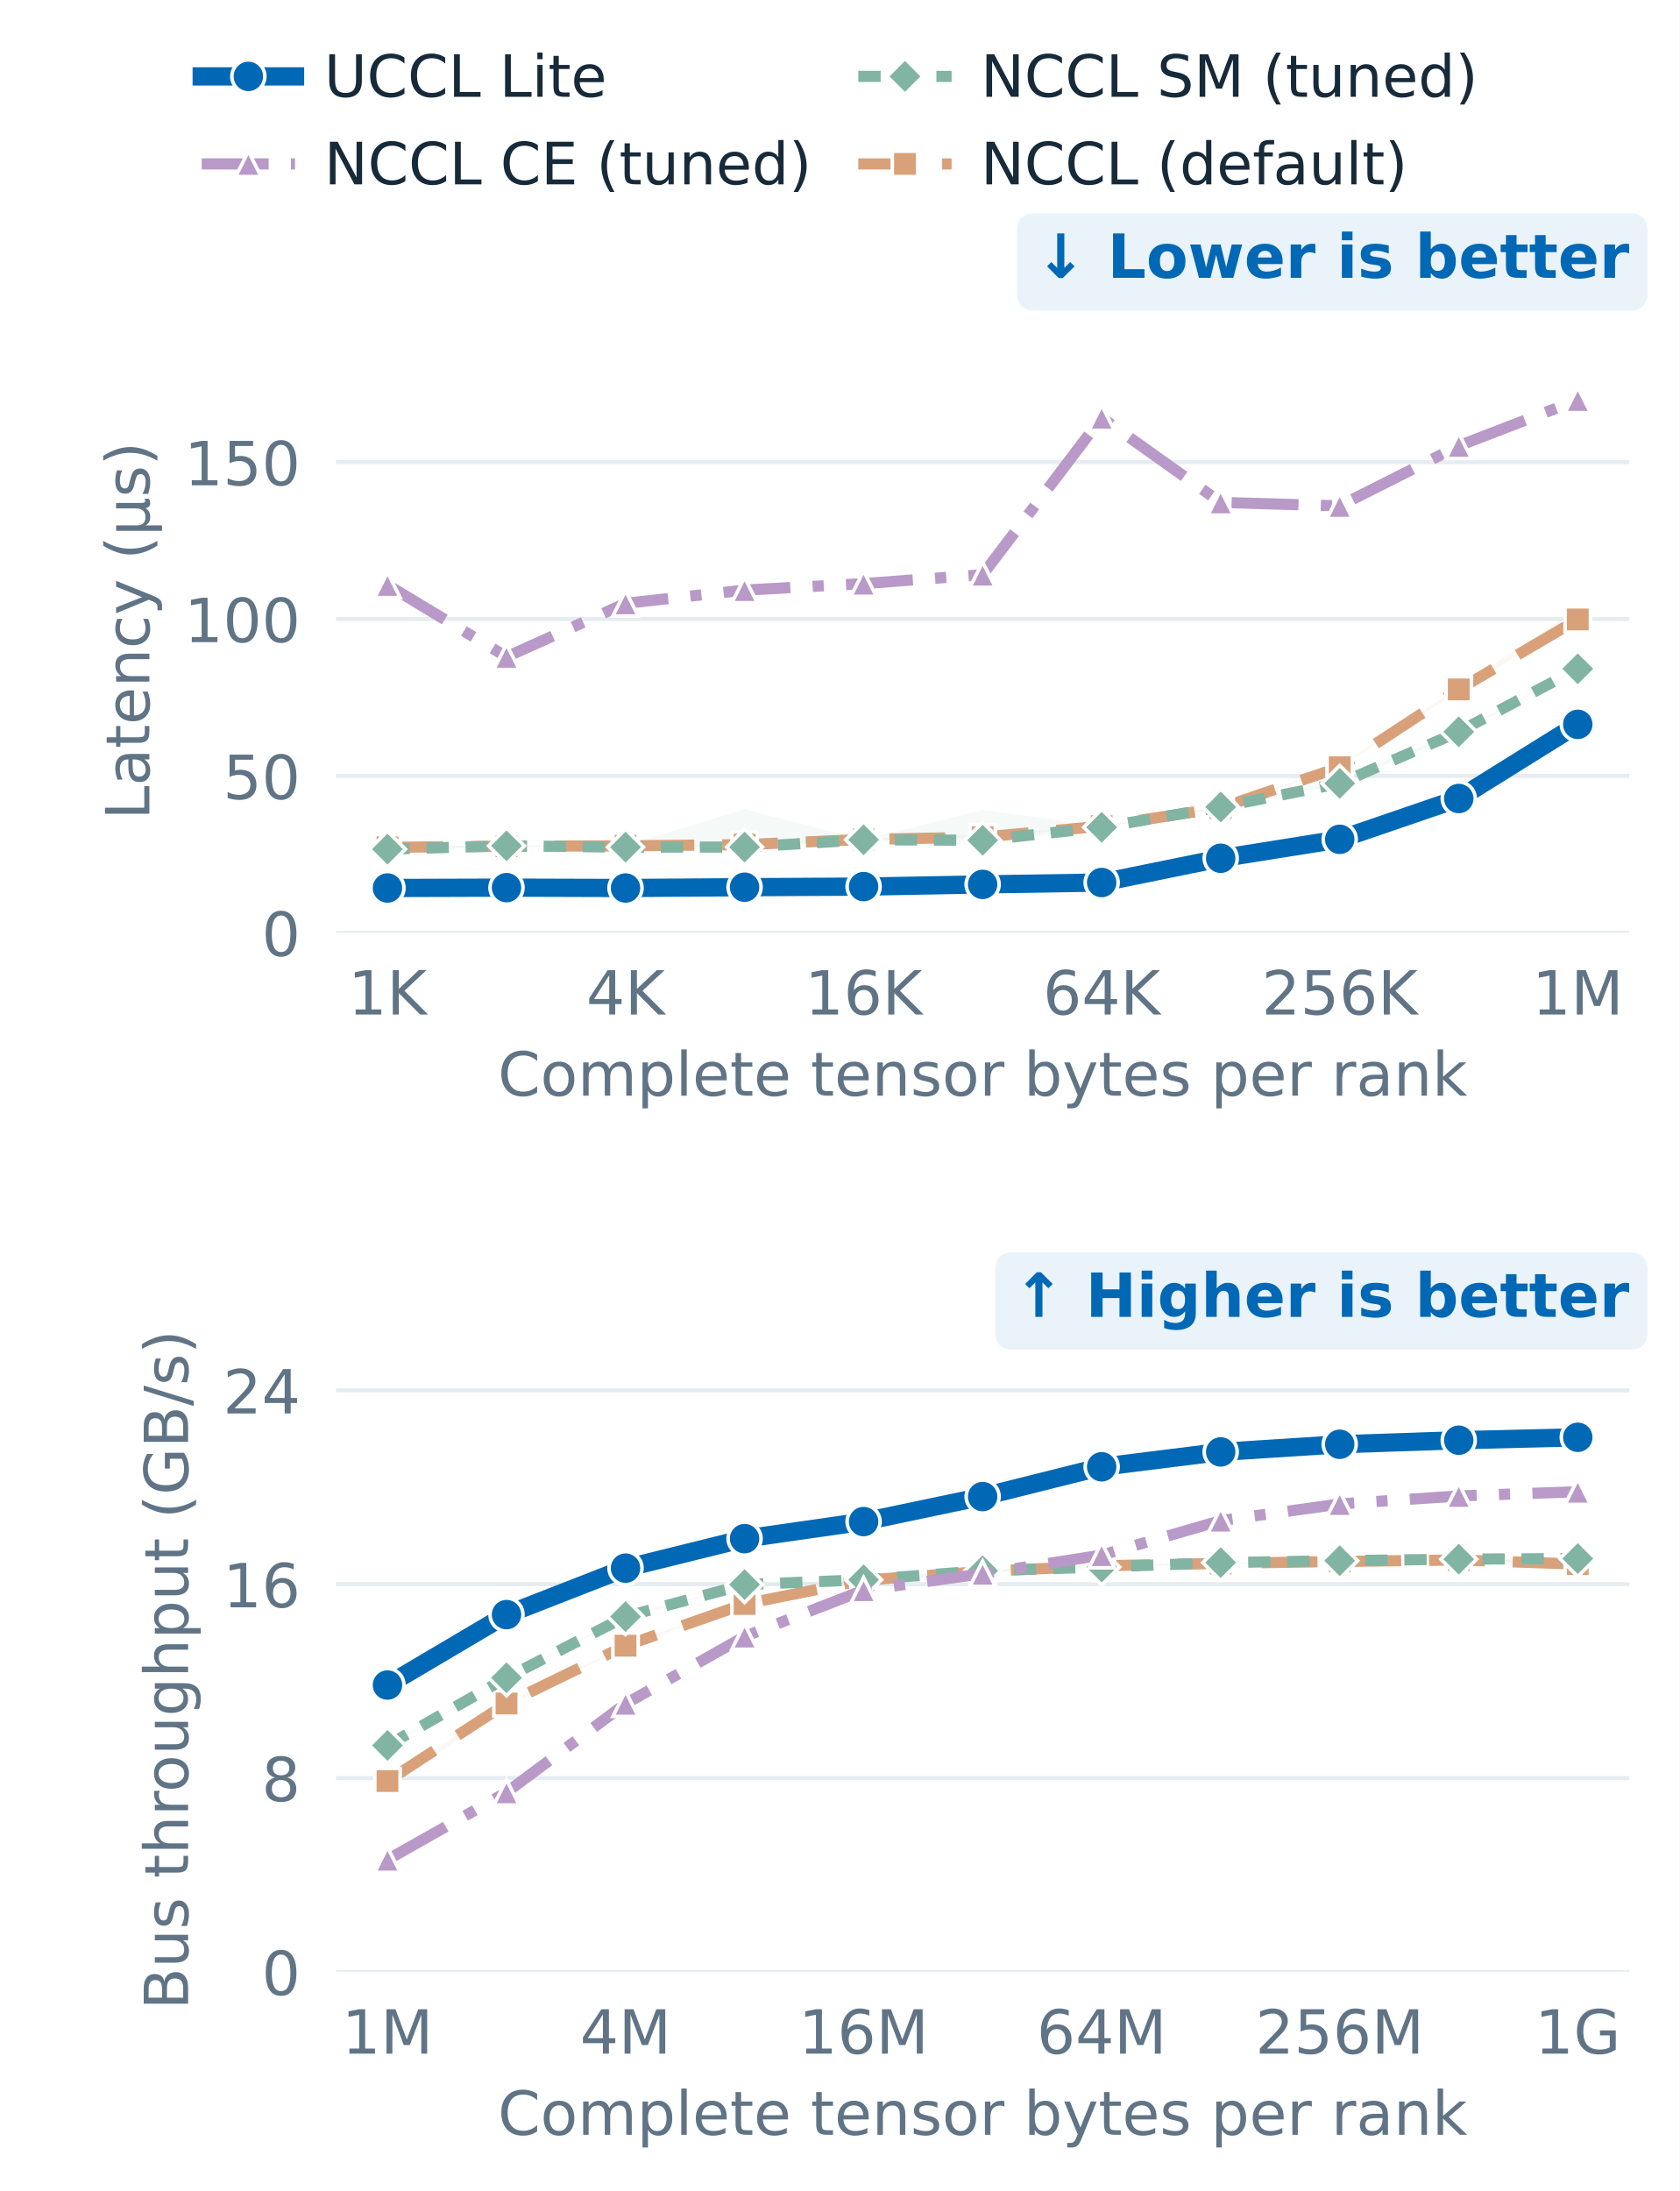
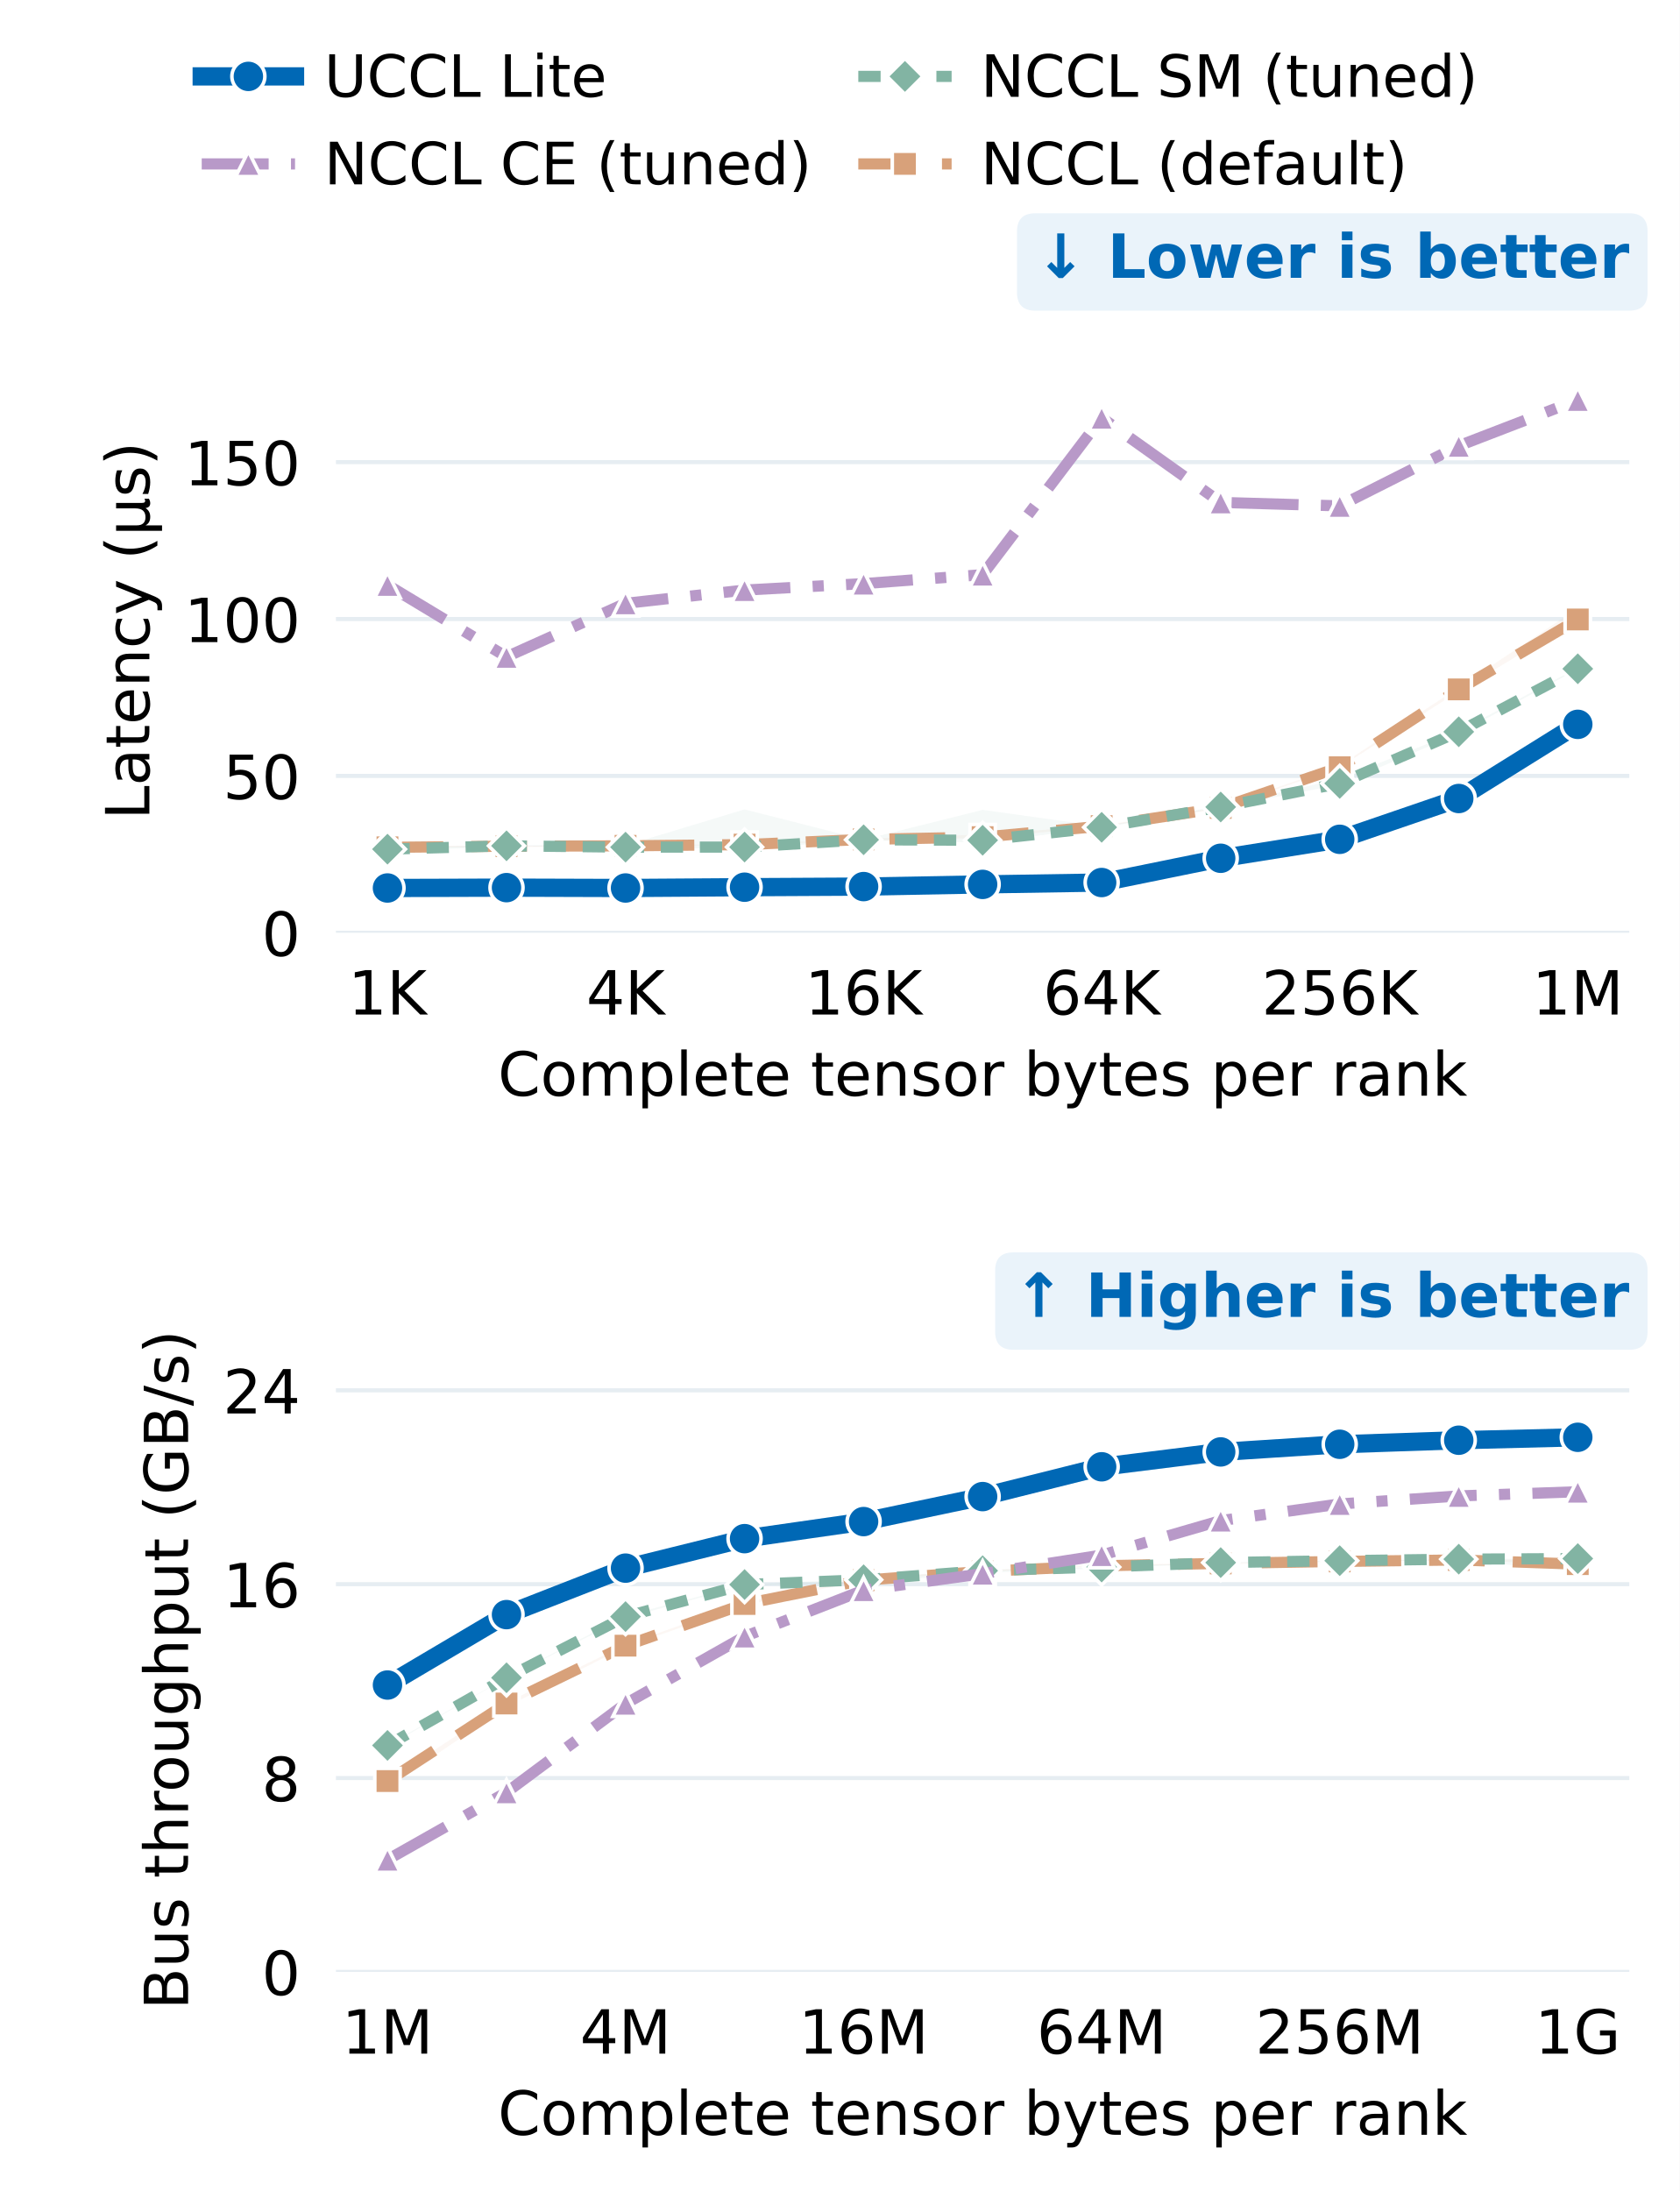
<svg xmlns="http://www.w3.org/2000/svg" xmlns:xlink="http://www.w3.org/1999/xlink" width="331.2pt" height="432pt" viewBox="0 0 331.2 432" version="1.1">
  <defs>
    <style type="text/css">*{stroke-linejoin: round; stroke-linecap: butt}</style>
  </defs>
  <g id="figure_1">
    <g id="patch_1">
      <path d="M 0 432 L 331.2 432 L 331.2 0 L 0 0 z " style="fill: #ffffff" />
    </g>
    <g id="axes_1">
      <g id="patch_2">
        <path d="M 66.24 183.918 L 321.264 183.918 L 321.264 64.8 L 66.24 64.8 z " style="fill: #ffffff" />
      </g>
      <g id="matplotlib.axis_1">
        <g id="xtick_1">
          <g id="line2d_1" />
          <g id="text_1">
-             <text style="font-size: 12px; font-family: 'DejaVu Sans'; text-anchor: middle; fill: #607486" x="76.402" y="200.035" transform="rotate(-0 76.40159 200.0348)">1K</text>
+             <text style="font-size: 12px; font-family: 'DejaVu Sans'; text-anchor: middle" x="76.402" y="200.035" transform="rotate(-0 76.40159 200.0348)">1K</text>
          </g>
        </g>
        <g id="xtick_2">
          <g id="line2d_2" />
          <g id="text_2">
-             <text style="font-size: 12px; font-family: 'DejaVu Sans'; text-anchor: middle; fill: #607486" x="123.342" y="200.035" transform="rotate(-0 123.3418 200.0348)">4K</text>
+             <text style="font-size: 12px; font-family: 'DejaVu Sans'; text-anchor: middle" x="123.342" y="200.035" transform="rotate(-0 123.3418 200.0348)">4K</text>
          </g>
        </g>
        <g id="xtick_3">
          <g id="line2d_3" />
          <g id="text_3">
-             <text style="font-size: 12px; font-family: 'DejaVu Sans'; text-anchor: middle; fill: #607486" x="170.282" y="200.035" transform="rotate(-0 170.2819 200.0348)">16K</text>
+             <text style="font-size: 12px; font-family: 'DejaVu Sans'; text-anchor: middle" x="170.282" y="200.035" transform="rotate(-0 170.2819 200.0348)">16K</text>
          </g>
        </g>
        <g id="xtick_4">
          <g id="line2d_4" />
          <g id="text_4">
-             <text style="font-size: 12px; font-family: 'DejaVu Sans'; text-anchor: middle; fill: #607486" x="217.222" y="200.035" transform="rotate(-0 217.2221 200.0348)">64K</text>
+             <text style="font-size: 12px; font-family: 'DejaVu Sans'; text-anchor: middle" x="217.222" y="200.035" transform="rotate(-0 217.2221 200.0348)">64K</text>
          </g>
        </g>
        <g id="xtick_5">
          <g id="line2d_5" />
          <g id="text_5">
-             <text style="font-size: 12px; font-family: 'DejaVu Sans'; text-anchor: middle; fill: #607486" x="264.162" y="200.035" transform="rotate(-0 264.1622 200.0348)">256K</text>
+             <text style="font-size: 12px; font-family: 'DejaVu Sans'; text-anchor: middle" x="264.162" y="200.035" transform="rotate(-0 264.1622 200.0348)">256K</text>
          </g>
        </g>
        <g id="xtick_6">
          <g id="line2d_6" />
          <g id="text_6">
-             <text style="font-size: 12px; font-family: 'DejaVu Sans'; text-anchor: middle; fill: #607486" x="311.102" y="200.035" transform="rotate(-0 311.1024 200.0348)">1M</text>
+             <text style="font-size: 12px; font-family: 'DejaVu Sans'; text-anchor: middle" x="311.102" y="200.035" transform="rotate(-0 311.1024 200.0348)">1M</text>
          </g>
        </g>
        <g id="text_7">
-           <text style="font-size: 12px; font-family: 'DejaVu Sans'; text-anchor: middle; fill: #607486" x="193.752" y="216.036" transform="rotate(-0 193.752 216.0358)">Complete tensor bytes per rank</text>
+           <text style="font-size: 12px; font-family: 'DejaVu Sans'; text-anchor: middle" x="193.752" y="216.036" transform="rotate(-0 193.752 216.0358)">Complete tensor bytes per rank</text>
        </g>
      </g>
      <g id="matplotlib.axis_2">
        <g id="ytick_1">
          <g id="line2d_7">
            <path d="M 66.24 183.918 L 321.264 183.918 " clip-path="url(#pe56e9102f9)" style="fill: none; stroke: #e6edf2; stroke-width: 0.8; stroke-linecap: square" />
          </g>
          <g id="line2d_8" />
          <g id="text_8">
-             <text style="font-size: 12px; font-family: 'DejaVu Sans'; text-anchor: end; fill: #607486" x="59.24" y="188.476" transform="rotate(-0 59.24 188.4762)">0</text>
+             <text style="font-size: 12px; font-family: 'DejaVu Sans'; text-anchor: end" x="59.24" y="188.476" transform="rotate(-0 59.24 188.4762)">0</text>
          </g>
        </g>
        <g id="ytick_2">
          <g id="line2d_9">
            <path d="M 66.24 152.985 L 321.264 152.985 " clip-path="url(#pe56e9102f9)" style="fill: none; stroke: #e6edf2; stroke-width: 0.8; stroke-linecap: square" />
          </g>
          <g id="line2d_10" />
          <g id="text_9">
-             <text style="font-size: 12px; font-family: 'DejaVu Sans'; text-anchor: end; fill: #607486" x="59.24" y="157.543" transform="rotate(-0 59.24 157.5432)">50</text>
+             <text style="font-size: 12px; font-family: 'DejaVu Sans'; text-anchor: end" x="59.24" y="157.543" transform="rotate(-0 59.24 157.5432)">50</text>
          </g>
        </g>
        <g id="ytick_3">
          <g id="line2d_11">
            <path d="M 66.24 122.052 L 321.264 122.052 " clip-path="url(#pe56e9102f9)" style="fill: none; stroke: #e6edf2; stroke-width: 0.8; stroke-linecap: square" />
          </g>
          <g id="line2d_12" />
          <g id="text_10">
-             <text style="font-size: 12px; font-family: 'DejaVu Sans'; text-anchor: end; fill: #607486" x="59.24" y="126.61" transform="rotate(-0 59.24 126.6102)">100</text>
+             <text style="font-size: 12px; font-family: 'DejaVu Sans'; text-anchor: end" x="59.24" y="126.61" transform="rotate(-0 59.24 126.6102)">100</text>
          </g>
        </g>
        <g id="ytick_4">
          <g id="line2d_13">
            <path d="M 66.24 91.119 L 321.264 91.119 " clip-path="url(#pe56e9102f9)" style="fill: none; stroke: #e6edf2; stroke-width: 0.8; stroke-linecap: square" />
          </g>
          <g id="line2d_14" />
          <g id="text_11">
-             <text style="font-size: 12px; font-family: 'DejaVu Sans'; text-anchor: end; fill: #607486" x="59.24" y="95.677" transform="rotate(-0 59.24 95.67713)">150</text>
+             <text style="font-size: 12px; font-family: 'DejaVu Sans'; text-anchor: end" x="59.24" y="95.677" transform="rotate(-0 59.24 95.67713)">150</text>
          </g>
        </g>
        <g id="text_12">
-           <text style="font-size: 12px; font-family: 'DejaVu Sans'; text-anchor: middle; fill: #607486" x="29.452" y="124.359" transform="rotate(-90 29.45219 124.3588)">Latency (µs)</text>
+           <text style="font-size: 12px; font-family: 'DejaVu Sans'; text-anchor: middle" x="29.452" y="124.359" transform="rotate(-90 29.45219 124.3588)">Latency (µs)</text>
        </g>
      </g>
      <g id="FillBetweenPolyCollection_1">
        <defs>
          <path id="ma562134340" d="M 76.402 -265.252 L 76.402 -264.92 L 99.872 -264.969 L 123.342 -265.163 L 146.812 -265.435 L 170.282 -266.191 L 193.752 -266.805 L 217.222 -268.984 L 240.692 -272.589 L 264.162 -280.684 L 287.632 -295.726 L 311.102 -309.845 L 311.102 -312.079 L 311.102 -312.079 L 287.632 -296.449 L 264.162 -281.07 L 240.692 -272.839 L 217.222 -269.249 L 193.752 -267.458 L 170.282 -266.652 L 146.812 -265.541 L 123.342 -265.318 L 99.872 -265.244 L 76.402 -265.252 z " />
        </defs>
        <g clip-path="url(#pe56e9102f9)">
          <use xlink:href="#ma562134340" x="0" y="432" style="fill: #d8a17a; fill-opacity: 0.08" />
        </g>
      </g>
      <g id="FillBetweenPolyCollection_2">
        <defs>
          <path id="mff0689ad63" d="M 76.402 -264.868 L 76.402 -264.092 L 99.872 -265.175 L 123.342 -264.957 L 146.812 -264.599 L 170.282 -266.31 L 193.752 -265.89 L 217.222 -268.808 L 240.692 -272.736 L 264.162 -277.319 L 287.632 -287.384 L 311.102 -300.044 L 311.102 -300.373 L 311.102 -300.373 L 287.632 -287.841 L 264.162 -278.439 L 240.692 -273.092 L 217.222 -269.044 L 193.752 -272.32 L 170.282 -266.45 L 146.812 -272.409 L 123.342 -265.312 L 99.872 -265.379 L 76.402 -264.868 z " />
        </defs>
        <g clip-path="url(#pe56e9102f9)">
          <use xlink:href="#mff0689ad63" x="0" y="432" style="fill: #82b4a3; fill-opacity: 0.08" />
        </g>
      </g>
      <g id="FillBetweenPolyCollection_3">
        <defs>
          <path id="m1048b7d0ec" d="M 76.402 -256.959 L 76.402 -256.878 L 99.872 -256.86 L 123.342 -256.793 L 146.812 -256.793 L 170.282 -257.025 L 193.752 -257.534 L 217.222 -257.876 L 240.692 -262.691 L 264.162 -266.244 L 287.632 -274.28 L 311.102 -289.175 L 311.102 -289.686 L 311.102 -289.686 L 287.632 -274.581 L 264.162 -266.666 L 240.692 -263.219 L 217.222 -258.246 L 193.752 -257.636 L 170.282 -257.262 L 146.812 -257.464 L 123.342 -256.926 L 99.872 -257.011 L 76.402 -256.959 z " />
        </defs>
        <g clip-path="url(#pe56e9102f9)">
          <use xlink:href="#m1048b7d0ec" x="0" y="432" style="fill: #0068b5; fill-opacity: 0.12" />
        </g>
      </g>
      <g id="line2d_15">
        <path d="M 76.402 167.068 L 99.872 166.847 L 123.342 166.775 L 146.812 166.534 L 170.282 165.51 L 193.752 165.057 L 217.222 162.889 L 240.692 159.294 L 264.162 151.278 L 287.632 135.927 L 311.102 122.141 " clip-path="url(#pe56e9102f9)" style="fill: none; stroke-dasharray: 11,5.5; stroke-dashoffset: 0; stroke: #d8a17a; stroke-width: 2.2" />
        <defs>
          <path id="m4c7a17d4e1" d="M -2.5 2.5 L 2.5 2.5 L 2.5 -2.5 L -2.5 -2.5 z " style="stroke: #ffffff; stroke-width: 0.7; stroke-linejoin: miter" />
        </defs>
        <g clip-path="url(#pe56e9102f9)">
          <use xlink:href="#m4c7a17d4e1" x="76.402" y="167.068" style="fill: #d8a17a; stroke: #ffffff; stroke-width: 0.7; stroke-linejoin: miter" />
          <use xlink:href="#m4c7a17d4e1" x="99.872" y="166.847" style="fill: #d8a17a; stroke: #ffffff; stroke-width: 0.7; stroke-linejoin: miter" />
          <use xlink:href="#m4c7a17d4e1" x="123.342" y="166.775" style="fill: #d8a17a; stroke: #ffffff; stroke-width: 0.7; stroke-linejoin: miter" />
          <use xlink:href="#m4c7a17d4e1" x="146.812" y="166.534" style="fill: #d8a17a; stroke: #ffffff; stroke-width: 0.7; stroke-linejoin: miter" />
          <use xlink:href="#m4c7a17d4e1" x="170.282" y="165.51" style="fill: #d8a17a; stroke: #ffffff; stroke-width: 0.7; stroke-linejoin: miter" />
          <use xlink:href="#m4c7a17d4e1" x="193.752" y="165.057" style="fill: #d8a17a; stroke: #ffffff; stroke-width: 0.7; stroke-linejoin: miter" />
          <use xlink:href="#m4c7a17d4e1" x="217.222" y="162.889" style="fill: #d8a17a; stroke: #ffffff; stroke-width: 0.7; stroke-linejoin: miter" />
          <use xlink:href="#m4c7a17d4e1" x="240.692" y="159.294" style="fill: #d8a17a; stroke: #ffffff; stroke-width: 0.7; stroke-linejoin: miter" />
          <use xlink:href="#m4c7a17d4e1" x="264.162" y="151.278" style="fill: #d8a17a; stroke: #ffffff; stroke-width: 0.7; stroke-linejoin: miter" />
          <use xlink:href="#m4c7a17d4e1" x="287.632" y="135.927" style="fill: #d8a17a; stroke: #ffffff; stroke-width: 0.7; stroke-linejoin: miter" />
          <use xlink:href="#m4c7a17d4e1" x="311.102" y="122.141" style="fill: #d8a17a; stroke: #ffffff; stroke-width: 0.7; stroke-linejoin: miter" />
        </g>
      </g>
      <g id="line2d_16">
        <path d="M 76.402 167.429 L 99.872 166.771 L 123.342 167.033 L 146.812 167.017 L 170.282 165.58 L 193.752 165.675 L 217.222 163.119 L 240.692 159.118 L 264.162 154.463 L 287.632 144.286 L 311.102 131.863 " clip-path="url(#pe56e9102f9)" style="fill: none; stroke-dasharray: 4.4,3.3; stroke-dashoffset: 0; stroke: #82b4a3; stroke-width: 2.2" />
        <defs>
          <path id="m127d683313" d="M -0 3.536 L 3.536 0 L 0 -3.536 L -3.536 -0 z " style="stroke: #ffffff; stroke-width: 0.7; stroke-linejoin: miter" />
        </defs>
        <g clip-path="url(#pe56e9102f9)">
          <use xlink:href="#m127d683313" x="76.402" y="167.429" style="fill: #82b4a3; stroke: #ffffff; stroke-width: 0.7; stroke-linejoin: miter" />
          <use xlink:href="#m127d683313" x="99.872" y="166.771" style="fill: #82b4a3; stroke: #ffffff; stroke-width: 0.7; stroke-linejoin: miter" />
          <use xlink:href="#m127d683313" x="123.342" y="167.033" style="fill: #82b4a3; stroke: #ffffff; stroke-width: 0.7; stroke-linejoin: miter" />
          <use xlink:href="#m127d683313" x="146.812" y="167.017" style="fill: #82b4a3; stroke: #ffffff; stroke-width: 0.7; stroke-linejoin: miter" />
          <use xlink:href="#m127d683313" x="170.282" y="165.58" style="fill: #82b4a3; stroke: #ffffff; stroke-width: 0.7; stroke-linejoin: miter" />
          <use xlink:href="#m127d683313" x="193.752" y="165.675" style="fill: #82b4a3; stroke: #ffffff; stroke-width: 0.7; stroke-linejoin: miter" />
          <use xlink:href="#m127d683313" x="217.222" y="163.119" style="fill: #82b4a3; stroke: #ffffff; stroke-width: 0.7; stroke-linejoin: miter" />
          <use xlink:href="#m127d683313" x="240.692" y="159.118" style="fill: #82b4a3; stroke: #ffffff; stroke-width: 0.7; stroke-linejoin: miter" />
          <use xlink:href="#m127d683313" x="264.162" y="154.463" style="fill: #82b4a3; stroke: #ffffff; stroke-width: 0.7; stroke-linejoin: miter" />
          <use xlink:href="#m127d683313" x="287.632" y="144.286" style="fill: #82b4a3; stroke: #ffffff; stroke-width: 0.7; stroke-linejoin: miter" />
          <use xlink:href="#m127d683313" x="311.102" y="131.863" style="fill: #82b4a3; stroke: #ffffff; stroke-width: 0.7; stroke-linejoin: miter" />
        </g>
      </g>
      <g id="line2d_17">
        <path d="M 76.402 115.336 L 99.872 129.507 L 123.342 118.963 L 146.812 116.346 L 170.282 115.075 L 193.752 113.309 L 217.222 82.362 L 240.692 99.063 L 264.162 99.742 L 287.632 87.903 L 311.102 78.862 " clip-path="url(#pe56e9102f9)" style="fill: none; stroke-dasharray: 13.2,4.4,2.2,4.4; stroke-dashoffset: 0; stroke: #b899c8; stroke-width: 2.2" />
        <defs>
          <path id="m6e725affe4" d="M 0 -2.5 L -2.5 2.5 L 2.5 2.5 z " style="stroke: #ffffff; stroke-width: 0.7; stroke-linejoin: miter" />
        </defs>
        <g clip-path="url(#pe56e9102f9)">
          <use xlink:href="#m6e725affe4" x="76.402" y="115.336" style="fill: #b899c8; stroke: #ffffff; stroke-width: 0.7; stroke-linejoin: miter" />
          <use xlink:href="#m6e725affe4" x="99.872" y="129.507" style="fill: #b899c8; stroke: #ffffff; stroke-width: 0.7; stroke-linejoin: miter" />
          <use xlink:href="#m6e725affe4" x="123.342" y="118.963" style="fill: #b899c8; stroke: #ffffff; stroke-width: 0.7; stroke-linejoin: miter" />
          <use xlink:href="#m6e725affe4" x="146.812" y="116.346" style="fill: #b899c8; stroke: #ffffff; stroke-width: 0.7; stroke-linejoin: miter" />
          <use xlink:href="#m6e725affe4" x="170.282" y="115.075" style="fill: #b899c8; stroke: #ffffff; stroke-width: 0.7; stroke-linejoin: miter" />
          <use xlink:href="#m6e725affe4" x="193.752" y="113.309" style="fill: #b899c8; stroke: #ffffff; stroke-width: 0.7; stroke-linejoin: miter" />
          <use xlink:href="#m6e725affe4" x="217.222" y="82.362" style="fill: #b899c8; stroke: #ffffff; stroke-width: 0.7; stroke-linejoin: miter" />
          <use xlink:href="#m6e725affe4" x="240.692" y="99.063" style="fill: #b899c8; stroke: #ffffff; stroke-width: 0.7; stroke-linejoin: miter" />
          <use xlink:href="#m6e725affe4" x="264.162" y="99.742" style="fill: #b899c8; stroke: #ffffff; stroke-width: 0.7; stroke-linejoin: miter" />
          <use xlink:href="#m6e725affe4" x="287.632" y="87.903" style="fill: #b899c8; stroke: #ffffff; stroke-width: 0.7; stroke-linejoin: miter" />
          <use xlink:href="#m6e725affe4" x="311.102" y="78.862" style="fill: #b899c8; stroke: #ffffff; stroke-width: 0.7; stroke-linejoin: miter" />
        </g>
      </g>
      <g id="text_13">
        <g id="patch_3">
          <path d="M 204.129 61.253 L 321.264 61.253 Q 324.864 61.253 324.864 57.653 L 324.864 45.652 Q 324.864 42.052 321.264 42.052 L 204.129 42.052 Q 200.529 42.052 200.529 45.652 L 200.529 57.653 Q 200.529 61.253 204.129 61.253 z " style="fill: #eaf3fa" />
        </g>
        <text style="font-weight: 700; font-size: 12px; font-family: 'DejaVu Sans'; text-anchor: end; fill: #0068b5" x="321.264" y="54.77" transform="rotate(-0 321.264 54.77013)">↓ Lower is better</text>
      </g>
      <g id="line2d_18">
        <path d="M 76.402 175.086 L 99.872 175.015 L 123.342 175.086 L 146.812 174.93 L 170.282 174.809 L 193.752 174.377 L 217.222 174.009 L 240.692 169.226 L 264.162 165.487 L 287.632 157.443 L 311.102 142.819 " clip-path="url(#pe56e9102f9)" style="fill: none; stroke: #0068b5; stroke-width: 3.6; stroke-linecap: square" />
        <defs>
          <path id="me5beb2e30b" d="M 0 3.25 C 0.862 3.25 1.689 2.908 2.298 2.298 C 2.908 1.689 3.25 0.862 3.25 0 C 3.25 -0.862 2.908 -1.689 2.298 -2.298 C 1.689 -2.908 0.862 -3.25 0 -3.25 C -0.862 -3.25 -1.689 -2.908 -2.298 -2.298 C -2.908 -1.689 -3.25 -0.862 -3.25 0 C -3.25 0.862 -2.908 1.689 -2.298 2.298 C -1.689 2.908 -0.862 3.25 0 3.25 z " style="stroke: #ffffff; stroke-width: 0.7" />
        </defs>
        <g clip-path="url(#pe56e9102f9)">
          <use xlink:href="#me5beb2e30b" x="76.402" y="175.086" style="fill: #0068b5; stroke: #ffffff; stroke-width: 0.7" />
          <use xlink:href="#me5beb2e30b" x="99.872" y="175.015" style="fill: #0068b5; stroke: #ffffff; stroke-width: 0.7" />
          <use xlink:href="#me5beb2e30b" x="123.342" y="175.086" style="fill: #0068b5; stroke: #ffffff; stroke-width: 0.7" />
          <use xlink:href="#me5beb2e30b" x="146.812" y="174.93" style="fill: #0068b5; stroke: #ffffff; stroke-width: 0.7" />
          <use xlink:href="#me5beb2e30b" x="170.282" y="174.809" style="fill: #0068b5; stroke: #ffffff; stroke-width: 0.7" />
          <use xlink:href="#me5beb2e30b" x="193.752" y="174.377" style="fill: #0068b5; stroke: #ffffff; stroke-width: 0.7" />
          <use xlink:href="#me5beb2e30b" x="217.222" y="174.009" style="fill: #0068b5; stroke: #ffffff; stroke-width: 0.7" />
          <use xlink:href="#me5beb2e30b" x="240.692" y="169.226" style="fill: #0068b5; stroke: #ffffff; stroke-width: 0.7" />
          <use xlink:href="#me5beb2e30b" x="264.162" y="165.487" style="fill: #0068b5; stroke: #ffffff; stroke-width: 0.7" />
          <use xlink:href="#me5beb2e30b" x="287.632" y="157.443" style="fill: #0068b5; stroke: #ffffff; stroke-width: 0.7" />
          <use xlink:href="#me5beb2e30b" x="311.102" y="142.819" style="fill: #0068b5; stroke: #ffffff; stroke-width: 0.7" />
        </g>
      </g>
    </g>
    <g id="axes_2">
      <g id="patch_4">
        <path d="M 66.24 388.8 L 321.264 388.8 L 321.264 269.682 L 66.24 269.682 z " style="fill: #ffffff" />
      </g>
      <g id="matplotlib.axis_3">
        <g id="xtick_7">
          <g id="line2d_19" />
          <g id="text_14">
-             <text style="font-size: 12px; font-family: 'DejaVu Sans'; text-anchor: middle; fill: #607486" x="76.402" y="404.917" transform="rotate(-0 76.40159 404.9172)">1M</text>
+             <text style="font-size: 12px; font-family: 'DejaVu Sans'; text-anchor: middle" x="76.402" y="404.917" transform="rotate(-0 76.40159 404.9172)">1M</text>
          </g>
        </g>
        <g id="xtick_8">
          <g id="line2d_20" />
          <g id="text_15">
-             <text style="font-size: 12px; font-family: 'DejaVu Sans'; text-anchor: middle; fill: #607486" x="123.342" y="404.917" transform="rotate(-0 123.3418 404.9172)">4M</text>
+             <text style="font-size: 12px; font-family: 'DejaVu Sans'; text-anchor: middle" x="123.342" y="404.917" transform="rotate(-0 123.3418 404.9172)">4M</text>
          </g>
        </g>
        <g id="xtick_9">
          <g id="line2d_21" />
          <g id="text_16">
-             <text style="font-size: 12px; font-family: 'DejaVu Sans'; text-anchor: middle; fill: #607486" x="170.282" y="404.917" transform="rotate(-0 170.2819 404.9172)">16M</text>
+             <text style="font-size: 12px; font-family: 'DejaVu Sans'; text-anchor: middle" x="170.282" y="404.917" transform="rotate(-0 170.2819 404.9172)">16M</text>
          </g>
        </g>
        <g id="xtick_10">
          <g id="line2d_22" />
          <g id="text_17">
-             <text style="font-size: 12px; font-family: 'DejaVu Sans'; text-anchor: middle; fill: #607486" x="217.222" y="404.917" transform="rotate(-0 217.2221 404.9172)">64M</text>
+             <text style="font-size: 12px; font-family: 'DejaVu Sans'; text-anchor: middle" x="217.222" y="404.917" transform="rotate(-0 217.2221 404.9172)">64M</text>
          </g>
        </g>
        <g id="xtick_11">
          <g id="line2d_23" />
          <g id="text_18">
-             <text style="font-size: 12px; font-family: 'DejaVu Sans'; text-anchor: middle; fill: #607486" x="264.162" y="404.917" transform="rotate(-0 264.1622 404.9172)">256M</text>
+             <text style="font-size: 12px; font-family: 'DejaVu Sans'; text-anchor: middle" x="264.162" y="404.917" transform="rotate(-0 264.1622 404.9172)">256M</text>
          </g>
        </g>
        <g id="xtick_12">
          <g id="line2d_24" />
          <g id="text_19">
-             <text style="font-size: 12px; font-family: 'DejaVu Sans'; text-anchor: middle; fill: #607486" x="311.102" y="404.917" transform="rotate(-0 311.1024 404.9172)">1G</text>
+             <text style="font-size: 12px; font-family: 'DejaVu Sans'; text-anchor: middle" x="311.102" y="404.917" transform="rotate(-0 311.1024 404.9172)">1G</text>
          </g>
        </g>
        <g id="text_20">
-           <text style="font-size: 12px; font-family: 'DejaVu Sans'; text-anchor: middle; fill: #607486" x="193.752" y="420.918" transform="rotate(-0 193.752 420.9181)">Complete tensor bytes per rank</text>
+           <text style="font-size: 12px; font-family: 'DejaVu Sans'; text-anchor: middle" x="193.752" y="420.918" transform="rotate(-0 193.752 420.9181)">Complete tensor bytes per rank</text>
        </g>
      </g>
      <g id="matplotlib.axis_4">
        <g id="ytick_5">
          <g id="line2d_25">
            <path d="M 66.24 388.8 L 321.264 388.8 " clip-path="url(#pb1c3a5a0ed)" style="fill: none; stroke: #e6edf2; stroke-width: 0.8; stroke-linecap: square" />
          </g>
          <g id="line2d_26" />
          <g id="text_21">
-             <text style="font-size: 12px; font-family: 'DejaVu Sans'; text-anchor: end; fill: #607486" x="59.24" y="393.359" transform="rotate(-0 59.24 393.3586)">0</text>
+             <text style="font-size: 12px; font-family: 'DejaVu Sans'; text-anchor: end" x="59.24" y="393.359" transform="rotate(-0 59.24 393.3586)">0</text>
          </g>
        </g>
        <g id="ytick_6">
          <g id="line2d_27">
            <path d="M 66.24 350.576 L 321.264 350.576 " clip-path="url(#pb1c3a5a0ed)" style="fill: none; stroke: #e6edf2; stroke-width: 0.8; stroke-linecap: square" />
          </g>
          <g id="line2d_28" />
          <g id="text_22">
-             <text style="font-size: 12px; font-family: 'DejaVu Sans'; text-anchor: end; fill: #607486" x="59.24" y="355.135" transform="rotate(-0 59.24 355.135)">8</text>
+             <text style="font-size: 12px; font-family: 'DejaVu Sans'; text-anchor: end" x="59.24" y="355.135" transform="rotate(-0 59.24 355.135)">8</text>
          </g>
        </g>
        <g id="ytick_7">
          <g id="line2d_29">
            <path d="M 66.24 312.353 L 321.264 312.353 " clip-path="url(#pb1c3a5a0ed)" style="fill: none; stroke: #e6edf2; stroke-width: 0.8; stroke-linecap: square" />
          </g>
          <g id="line2d_30" />
          <g id="text_23">
-             <text style="font-size: 12px; font-family: 'DejaVu Sans'; text-anchor: end; fill: #607486" x="59.24" y="316.911" transform="rotate(-0 59.24 316.9114)">16</text>
+             <text style="font-size: 12px; font-family: 'DejaVu Sans'; text-anchor: end" x="59.24" y="316.911" transform="rotate(-0 59.24 316.9114)">16</text>
          </g>
        </g>
        <g id="ytick_8">
          <g id="line2d_31">
            <path d="M 66.24 274.129 L 321.264 274.129 " clip-path="url(#pb1c3a5a0ed)" style="fill: none; stroke: #e6edf2; stroke-width: 0.8; stroke-linecap: square" />
          </g>
          <g id="line2d_32" />
          <g id="text_24">
-             <text style="font-size: 12px; font-family: 'DejaVu Sans'; text-anchor: end; fill: #607486" x="59.24" y="278.688" transform="rotate(-0 59.24 278.6878)">24</text>
+             <text style="font-size: 12px; font-family: 'DejaVu Sans'; text-anchor: end" x="59.24" y="278.688" transform="rotate(-0 59.24 278.6878)">24</text>
          </g>
        </g>
        <g id="text_25">
-           <text style="font-size: 12px; font-family: 'DejaVu Sans'; text-anchor: middle; fill: #607486" x="37.087" y="329.241" transform="rotate(-90 37.08719 329.2412)">Bus throughput (GB/s)</text>
+           <text style="font-size: 12px; font-family: 'DejaVu Sans'; text-anchor: middle" x="37.087" y="329.241" transform="rotate(-90 37.08719 329.2412)">Bus throughput (GB/s)</text>
        </g>
      </g>
      <g id="FillBetweenPolyCollection_4">
        <defs>
          <path id="ma989039c95" d="M 76.402 -80.838 L 76.402 -79.525 L 99.872 -95.469 L 123.342 -107.29 L 146.812 -115.511 L 170.282 -120.411 L 193.752 -122.091 L 217.222 -123.209 L 240.692 -123.578 L 264.162 -124.113 L 287.632 -124.36 L 311.102 -123.57 L 311.102 -124.489 L 311.102 -124.489 L 287.632 -124.481 L 264.162 -124.178 L 240.692 -123.783 L 217.222 -123.506 L 193.752 -122.363 L 170.282 -120.931 L 146.812 -116.089 L 123.342 -107.694 L 99.872 -96.307 L 76.402 -80.838 z " />
        </defs>
        <g clip-path="url(#pb1c3a5a0ed)">
          <use xlink:href="#ma989039c95" x="0" y="432" style="fill: #d8a17a; fill-opacity: 0.08" />
        </g>
      </g>
      <g id="FillBetweenPolyCollection_5">
        <defs>
          <path id="m600295d0d8" d="M 76.402 -87.938 L 76.402 -87.656 L 99.872 -101.184 L 123.342 -113.007 L 146.812 -119.363 L 170.282 -119.798 L 193.752 -121.892 L 217.222 -122.761 L 240.692 -123.8 L 264.162 -124.108 L 287.632 -124.364 L 311.102 -122.225 L 311.102 -124.712 L 311.102 -124.712 L 287.632 -124.602 L 264.162 -124.291 L 240.692 -123.948 L 217.222 -123.067 L 193.752 -122.473 L 170.282 -120.674 L 146.812 -119.597 L 123.342 -113.432 L 99.872 -101.255 L 76.402 -87.938 z " />
        </defs>
        <g clip-path="url(#pb1c3a5a0ed)">
          <use xlink:href="#m600295d0d8" x="0" y="432" style="fill: #82b4a3; fill-opacity: 0.08" />
        </g>
      </g>
      <g id="FillBetweenPolyCollection_6">
        <defs>
          <path id="mdb333e1178" d="M 76.402 -99.77 L 76.402 -99.076 L 99.872 -113.454 L 123.342 -122.787 L 146.812 -128.615 L 170.282 -131.904 L 193.752 -136.882 L 217.222 -142.673 L 240.692 -145.696 L 264.162 -147.219 L 287.632 -148.026 L 311.102 -148.603 L 311.102 -148.614 L 311.102 -148.614 L 287.632 -148.036 L 264.162 -147.278 L 240.692 -145.744 L 217.222 -142.793 L 193.752 -137.022 L 170.282 -131.989 L 146.812 -128.667 L 123.342 -122.855 L 99.872 -113.688 L 76.402 -99.77 z " />
        </defs>
        <g clip-path="url(#pb1c3a5a0ed)">
          <use xlink:href="#mdb333e1178" x="0" y="432" style="fill: #0068b5; fill-opacity: 0.12" />
        </g>
      </g>
      <g id="line2d_33">
        <path d="M 76.402 351.17 L 99.872 335.881 L 123.342 324.478 L 146.812 316.257 L 170.282 311.566 L 193.752 309.843 L 217.222 308.726 L 240.692 308.256 L 264.162 307.867 L 287.632 307.579 L 311.102 308.399 " clip-path="url(#pb1c3a5a0ed)" style="fill: none; stroke-dasharray: 11,5.5; stroke-dashoffset: 0; stroke: #d8a17a; stroke-width: 2.2" />
        <g clip-path="url(#pb1c3a5a0ed)">
          <use xlink:href="#m4c7a17d4e1" x="76.402" y="351.17" style="fill: #d8a17a; stroke: #ffffff; stroke-width: 0.7; stroke-linejoin: miter" />
          <use xlink:href="#m4c7a17d4e1" x="99.872" y="335.881" style="fill: #d8a17a; stroke: #ffffff; stroke-width: 0.7; stroke-linejoin: miter" />
          <use xlink:href="#m4c7a17d4e1" x="123.342" y="324.478" style="fill: #d8a17a; stroke: #ffffff; stroke-width: 0.7; stroke-linejoin: miter" />
          <use xlink:href="#m4c7a17d4e1" x="146.812" y="316.257" style="fill: #d8a17a; stroke: #ffffff; stroke-width: 0.7; stroke-linejoin: miter" />
          <use xlink:href="#m4c7a17d4e1" x="170.282" y="311.566" style="fill: #d8a17a; stroke: #ffffff; stroke-width: 0.7; stroke-linejoin: miter" />
          <use xlink:href="#m4c7a17d4e1" x="193.752" y="309.843" style="fill: #d8a17a; stroke: #ffffff; stroke-width: 0.7; stroke-linejoin: miter" />
          <use xlink:href="#m4c7a17d4e1" x="217.222" y="308.726" style="fill: #d8a17a; stroke: #ffffff; stroke-width: 0.7; stroke-linejoin: miter" />
          <use xlink:href="#m4c7a17d4e1" x="240.692" y="308.256" style="fill: #d8a17a; stroke: #ffffff; stroke-width: 0.7; stroke-linejoin: miter" />
          <use xlink:href="#m4c7a17d4e1" x="264.162" y="307.867" style="fill: #d8a17a; stroke: #ffffff; stroke-width: 0.7; stroke-linejoin: miter" />
          <use xlink:href="#m4c7a17d4e1" x="287.632" y="307.579" style="fill: #d8a17a; stroke: #ffffff; stroke-width: 0.7; stroke-linejoin: miter" />
          <use xlink:href="#m4c7a17d4e1" x="311.102" y="308.399" style="fill: #d8a17a; stroke: #ffffff; stroke-width: 0.7; stroke-linejoin: miter" />
        </g>
      </g>
      <g id="line2d_34">
        <path d="M 76.402 344.142 L 99.872 330.805 L 123.342 318.746 L 146.812 312.424 L 170.282 311.482 L 193.752 309.697 L 217.222 308.975 L 240.692 308.098 L 264.162 307.721 L 287.632 307.419 L 311.102 307.305 " clip-path="url(#pb1c3a5a0ed)" style="fill: none; stroke-dasharray: 4.4,3.3; stroke-dashoffset: 0; stroke: #82b4a3; stroke-width: 2.2" />
        <g clip-path="url(#pb1c3a5a0ed)">
          <use xlink:href="#m127d683313" x="76.402" y="344.142" style="fill: #82b4a3; stroke: #ffffff; stroke-width: 0.7; stroke-linejoin: miter" />
          <use xlink:href="#m127d683313" x="99.872" y="330.805" style="fill: #82b4a3; stroke: #ffffff; stroke-width: 0.7; stroke-linejoin: miter" />
          <use xlink:href="#m127d683313" x="123.342" y="318.746" style="fill: #82b4a3; stroke: #ffffff; stroke-width: 0.7; stroke-linejoin: miter" />
          <use xlink:href="#m127d683313" x="146.812" y="312.424" style="fill: #82b4a3; stroke: #ffffff; stroke-width: 0.7; stroke-linejoin: miter" />
          <use xlink:href="#m127d683313" x="170.282" y="311.482" style="fill: #82b4a3; stroke: #ffffff; stroke-width: 0.7; stroke-linejoin: miter" />
          <use xlink:href="#m127d683313" x="193.752" y="309.697" style="fill: #82b4a3; stroke: #ffffff; stroke-width: 0.7; stroke-linejoin: miter" />
          <use xlink:href="#m127d683313" x="217.222" y="308.975" style="fill: #82b4a3; stroke: #ffffff; stroke-width: 0.7; stroke-linejoin: miter" />
          <use xlink:href="#m127d683313" x="240.692" y="308.098" style="fill: #82b4a3; stroke: #ffffff; stroke-width: 0.7; stroke-linejoin: miter" />
          <use xlink:href="#m127d683313" x="264.162" y="307.721" style="fill: #82b4a3; stroke: #ffffff; stroke-width: 0.7; stroke-linejoin: miter" />
          <use xlink:href="#m127d683313" x="287.632" y="307.419" style="fill: #82b4a3; stroke: #ffffff; stroke-width: 0.7; stroke-linejoin: miter" />
          <use xlink:href="#m127d683313" x="311.102" y="307.305" style="fill: #82b4a3; stroke: #ffffff; stroke-width: 0.7; stroke-linejoin: miter" />
        </g>
      </g>
      <g id="line2d_35">
        <path d="M 76.402 366.672 L 99.872 353.393 L 123.342 335.929 L 146.812 322.675 L 170.282 313.536 L 193.752 310.279 L 217.222 306.625 L 240.692 299.821 L 264.162 296.538 L 287.632 294.955 L 311.102 294.124 " clip-path="url(#pb1c3a5a0ed)" style="fill: none; stroke-dasharray: 13.2,4.4,2.2,4.4; stroke-dashoffset: 0; stroke: #b899c8; stroke-width: 2.2" />
        <g clip-path="url(#pb1c3a5a0ed)">
          <use xlink:href="#m6e725affe4" x="76.402" y="366.672" style="fill: #b899c8; stroke: #ffffff; stroke-width: 0.7; stroke-linejoin: miter" />
          <use xlink:href="#m6e725affe4" x="99.872" y="353.393" style="fill: #b899c8; stroke: #ffffff; stroke-width: 0.7; stroke-linejoin: miter" />
          <use xlink:href="#m6e725affe4" x="123.342" y="335.929" style="fill: #b899c8; stroke: #ffffff; stroke-width: 0.7; stroke-linejoin: miter" />
          <use xlink:href="#m6e725affe4" x="146.812" y="322.675" style="fill: #b899c8; stroke: #ffffff; stroke-width: 0.7; stroke-linejoin: miter" />
          <use xlink:href="#m6e725affe4" x="170.282" y="313.536" style="fill: #b899c8; stroke: #ffffff; stroke-width: 0.7; stroke-linejoin: miter" />
          <use xlink:href="#m6e725affe4" x="193.752" y="310.279" style="fill: #b899c8; stroke: #ffffff; stroke-width: 0.7; stroke-linejoin: miter" />
          <use xlink:href="#m6e725affe4" x="217.222" y="306.625" style="fill: #b899c8; stroke: #ffffff; stroke-width: 0.7; stroke-linejoin: miter" />
          <use xlink:href="#m6e725affe4" x="240.692" y="299.821" style="fill: #b899c8; stroke: #ffffff; stroke-width: 0.7; stroke-linejoin: miter" />
          <use xlink:href="#m6e725affe4" x="264.162" y="296.538" style="fill: #b899c8; stroke: #ffffff; stroke-width: 0.7; stroke-linejoin: miter" />
          <use xlink:href="#m6e725affe4" x="287.632" y="294.955" style="fill: #b899c8; stroke: #ffffff; stroke-width: 0.7; stroke-linejoin: miter" />
          <use xlink:href="#m6e725affe4" x="311.102" y="294.124" style="fill: #b899c8; stroke: #ffffff; stroke-width: 0.7; stroke-linejoin: miter" />
        </g>
      </g>
      <g id="text_26">
        <g id="patch_5">
          <path d="M 199.818 266.135 L 321.264 266.135 Q 324.864 266.135 324.864 262.535 L 324.864 250.534 Q 324.864 246.934 321.264 246.934 L 199.818 246.934 Q 196.218 246.934 196.218 250.534 L 196.218 262.535 Q 196.218 266.135 199.818 266.135 z " style="fill: #eaf3fa" />
        </g>
        <text style="font-weight: 700; font-size: 12px; font-family: 'DejaVu Sans'; text-anchor: end; fill: #0068b5" x="321.264" y="259.652" transform="rotate(-0 321.264 259.6525)">↑ Higher is better</text>
      </g>
      <g id="line2d_36">
        <path d="M 76.402 332.238 L 99.872 318.354 L 123.342 309.189 L 146.812 303.375 L 170.282 300.011 L 193.752 295.084 L 217.222 289.208 L 240.692 286.276 L 264.162 284.767 L 287.632 283.969 L 311.102 283.391 " clip-path="url(#pb1c3a5a0ed)" style="fill: none; stroke: #0068b5; stroke-width: 3.6; stroke-linecap: square" />
        <g clip-path="url(#pb1c3a5a0ed)">
          <use xlink:href="#me5beb2e30b" x="76.402" y="332.238" style="fill: #0068b5; stroke: #ffffff; stroke-width: 0.7" />
          <use xlink:href="#me5beb2e30b" x="99.872" y="318.354" style="fill: #0068b5; stroke: #ffffff; stroke-width: 0.7" />
          <use xlink:href="#me5beb2e30b" x="123.342" y="309.189" style="fill: #0068b5; stroke: #ffffff; stroke-width: 0.7" />
          <use xlink:href="#me5beb2e30b" x="146.812" y="303.375" style="fill: #0068b5; stroke: #ffffff; stroke-width: 0.7" />
          <use xlink:href="#me5beb2e30b" x="170.282" y="300.011" style="fill: #0068b5; stroke: #ffffff; stroke-width: 0.7" />
          <use xlink:href="#me5beb2e30b" x="193.752" y="295.084" style="fill: #0068b5; stroke: #ffffff; stroke-width: 0.7" />
          <use xlink:href="#me5beb2e30b" x="217.222" y="289.208" style="fill: #0068b5; stroke: #ffffff; stroke-width: 0.7" />
          <use xlink:href="#me5beb2e30b" x="240.692" y="286.276" style="fill: #0068b5; stroke: #ffffff; stroke-width: 0.7" />
          <use xlink:href="#me5beb2e30b" x="264.162" y="284.767" style="fill: #0068b5; stroke: #ffffff; stroke-width: 0.7" />
          <use xlink:href="#me5beb2e30b" x="287.632" y="283.969" style="fill: #0068b5; stroke: #ffffff; stroke-width: 0.7" />
          <use xlink:href="#me5beb2e30b" x="311.102" y="283.391" style="fill: #0068b5; stroke: #ffffff; stroke-width: 0.7" />
        </g>
      </g>
    </g>
    <g id="legend_1">
      <g id="line2d_37">
        <path d="M 39.774 15.063 L 48.974 15.063 L 58.174 15.063 " style="fill: none; stroke: #0068b5; stroke-width: 3.6; stroke-linecap: square" />
        <g>
          <use xlink:href="#me5beb2e30b" x="48.974" y="15.063" style="fill: #0068b5; stroke: #ffffff; stroke-width: 0.7" />
        </g>
      </g>
      <g id="text_27">
-         <text style="font-size: 11.5px; font-family: 'DejaVu Sans'; text-anchor: start; fill: #172a3a" x="63.924" y="19.088" transform="rotate(-0 63.92383 19.0882)">UCCL Lite</text>
+         <text style="font-size: 11.5px; font-family: 'DejaVu Sans'; text-anchor: start" x="63.924" y="19.088" transform="rotate(-0 63.92383 19.0882)">UCCL Lite</text>
      </g>
      <g id="line2d_38">
        <path d="M 39.774 32.314 L 48.974 32.314 L 58.174 32.314 " style="fill: none; stroke-dasharray: 13.2,4.4,2.2,4.4; stroke-dashoffset: 0; stroke: #b899c8; stroke-width: 2.2" />
        <g>
          <use xlink:href="#m6e725affe4" x="48.974" y="32.314" style="fill: #b899c8; stroke: #ffffff; stroke-width: 0.7; stroke-linejoin: miter" />
        </g>
      </g>
      <g id="text_28">
-         <text style="font-size: 11.5px; font-family: 'DejaVu Sans'; text-anchor: start; fill: #172a3a" x="63.924" y="36.339" transform="rotate(-0 63.92383 36.3391)">NCCL CE (tuned)</text>
+         <text style="font-size: 11.5px; font-family: 'DejaVu Sans'; text-anchor: start" x="63.924" y="36.339" transform="rotate(-0 63.92383 36.3391)">NCCL CE (tuned)</text>
      </g>
      <g id="line2d_39">
        <path d="M 169.237 15.063 L 178.437 15.063 L 187.637 15.063 " style="fill: none; stroke-dasharray: 4.4,3.3; stroke-dashoffset: 0; stroke: #82b4a3; stroke-width: 2.2" />
        <g>
          <use xlink:href="#m127d683313" x="178.437" y="15.063" style="fill: #82b4a3; stroke: #ffffff; stroke-width: 0.7; stroke-linejoin: miter" />
        </g>
      </g>
      <g id="text_29">
-         <text style="font-size: 11.5px; font-family: 'DejaVu Sans'; text-anchor: start; fill: #172a3a" x="193.387" y="19.088" transform="rotate(-0 193.3869 19.0882)">NCCL SM (tuned)</text>
+         <text style="font-size: 11.5px; font-family: 'DejaVu Sans'; text-anchor: start" x="193.387" y="19.088" transform="rotate(-0 193.3869 19.0882)">NCCL SM (tuned)</text>
      </g>
      <g id="line2d_40">
        <path d="M 169.237 32.314 L 178.437 32.314 L 187.637 32.314 " style="fill: none; stroke-dasharray: 11,5.5; stroke-dashoffset: 0; stroke: #d8a17a; stroke-width: 2.2" />
        <g>
          <use xlink:href="#m4c7a17d4e1" x="178.437" y="32.314" style="fill: #d8a17a; stroke: #ffffff; stroke-width: 0.7; stroke-linejoin: miter" />
        </g>
      </g>
      <g id="text_30">
-         <text style="font-size: 11.5px; font-family: 'DejaVu Sans'; text-anchor: start; fill: #172a3a" x="193.387" y="36.339" transform="rotate(-0 193.3869 36.3391)">NCCL (default)</text>
+         <text style="font-size: 11.5px; font-family: 'DejaVu Sans'; text-anchor: start" x="193.387" y="36.339" transform="rotate(-0 193.3869 36.3391)">NCCL (default)</text>
      </g>
    </g>
  </g>
  <defs>
    <clipPath id="pe56e9102f9">
      <rect x="66.24" y="64.8" width="255.024" height="119.118" />
    </clipPath>
    <clipPath id="pb1c3a5a0ed">
      <rect x="66.24" y="269.682" width="255.024" height="119.118" />
    </clipPath>
  </defs>
</svg>
